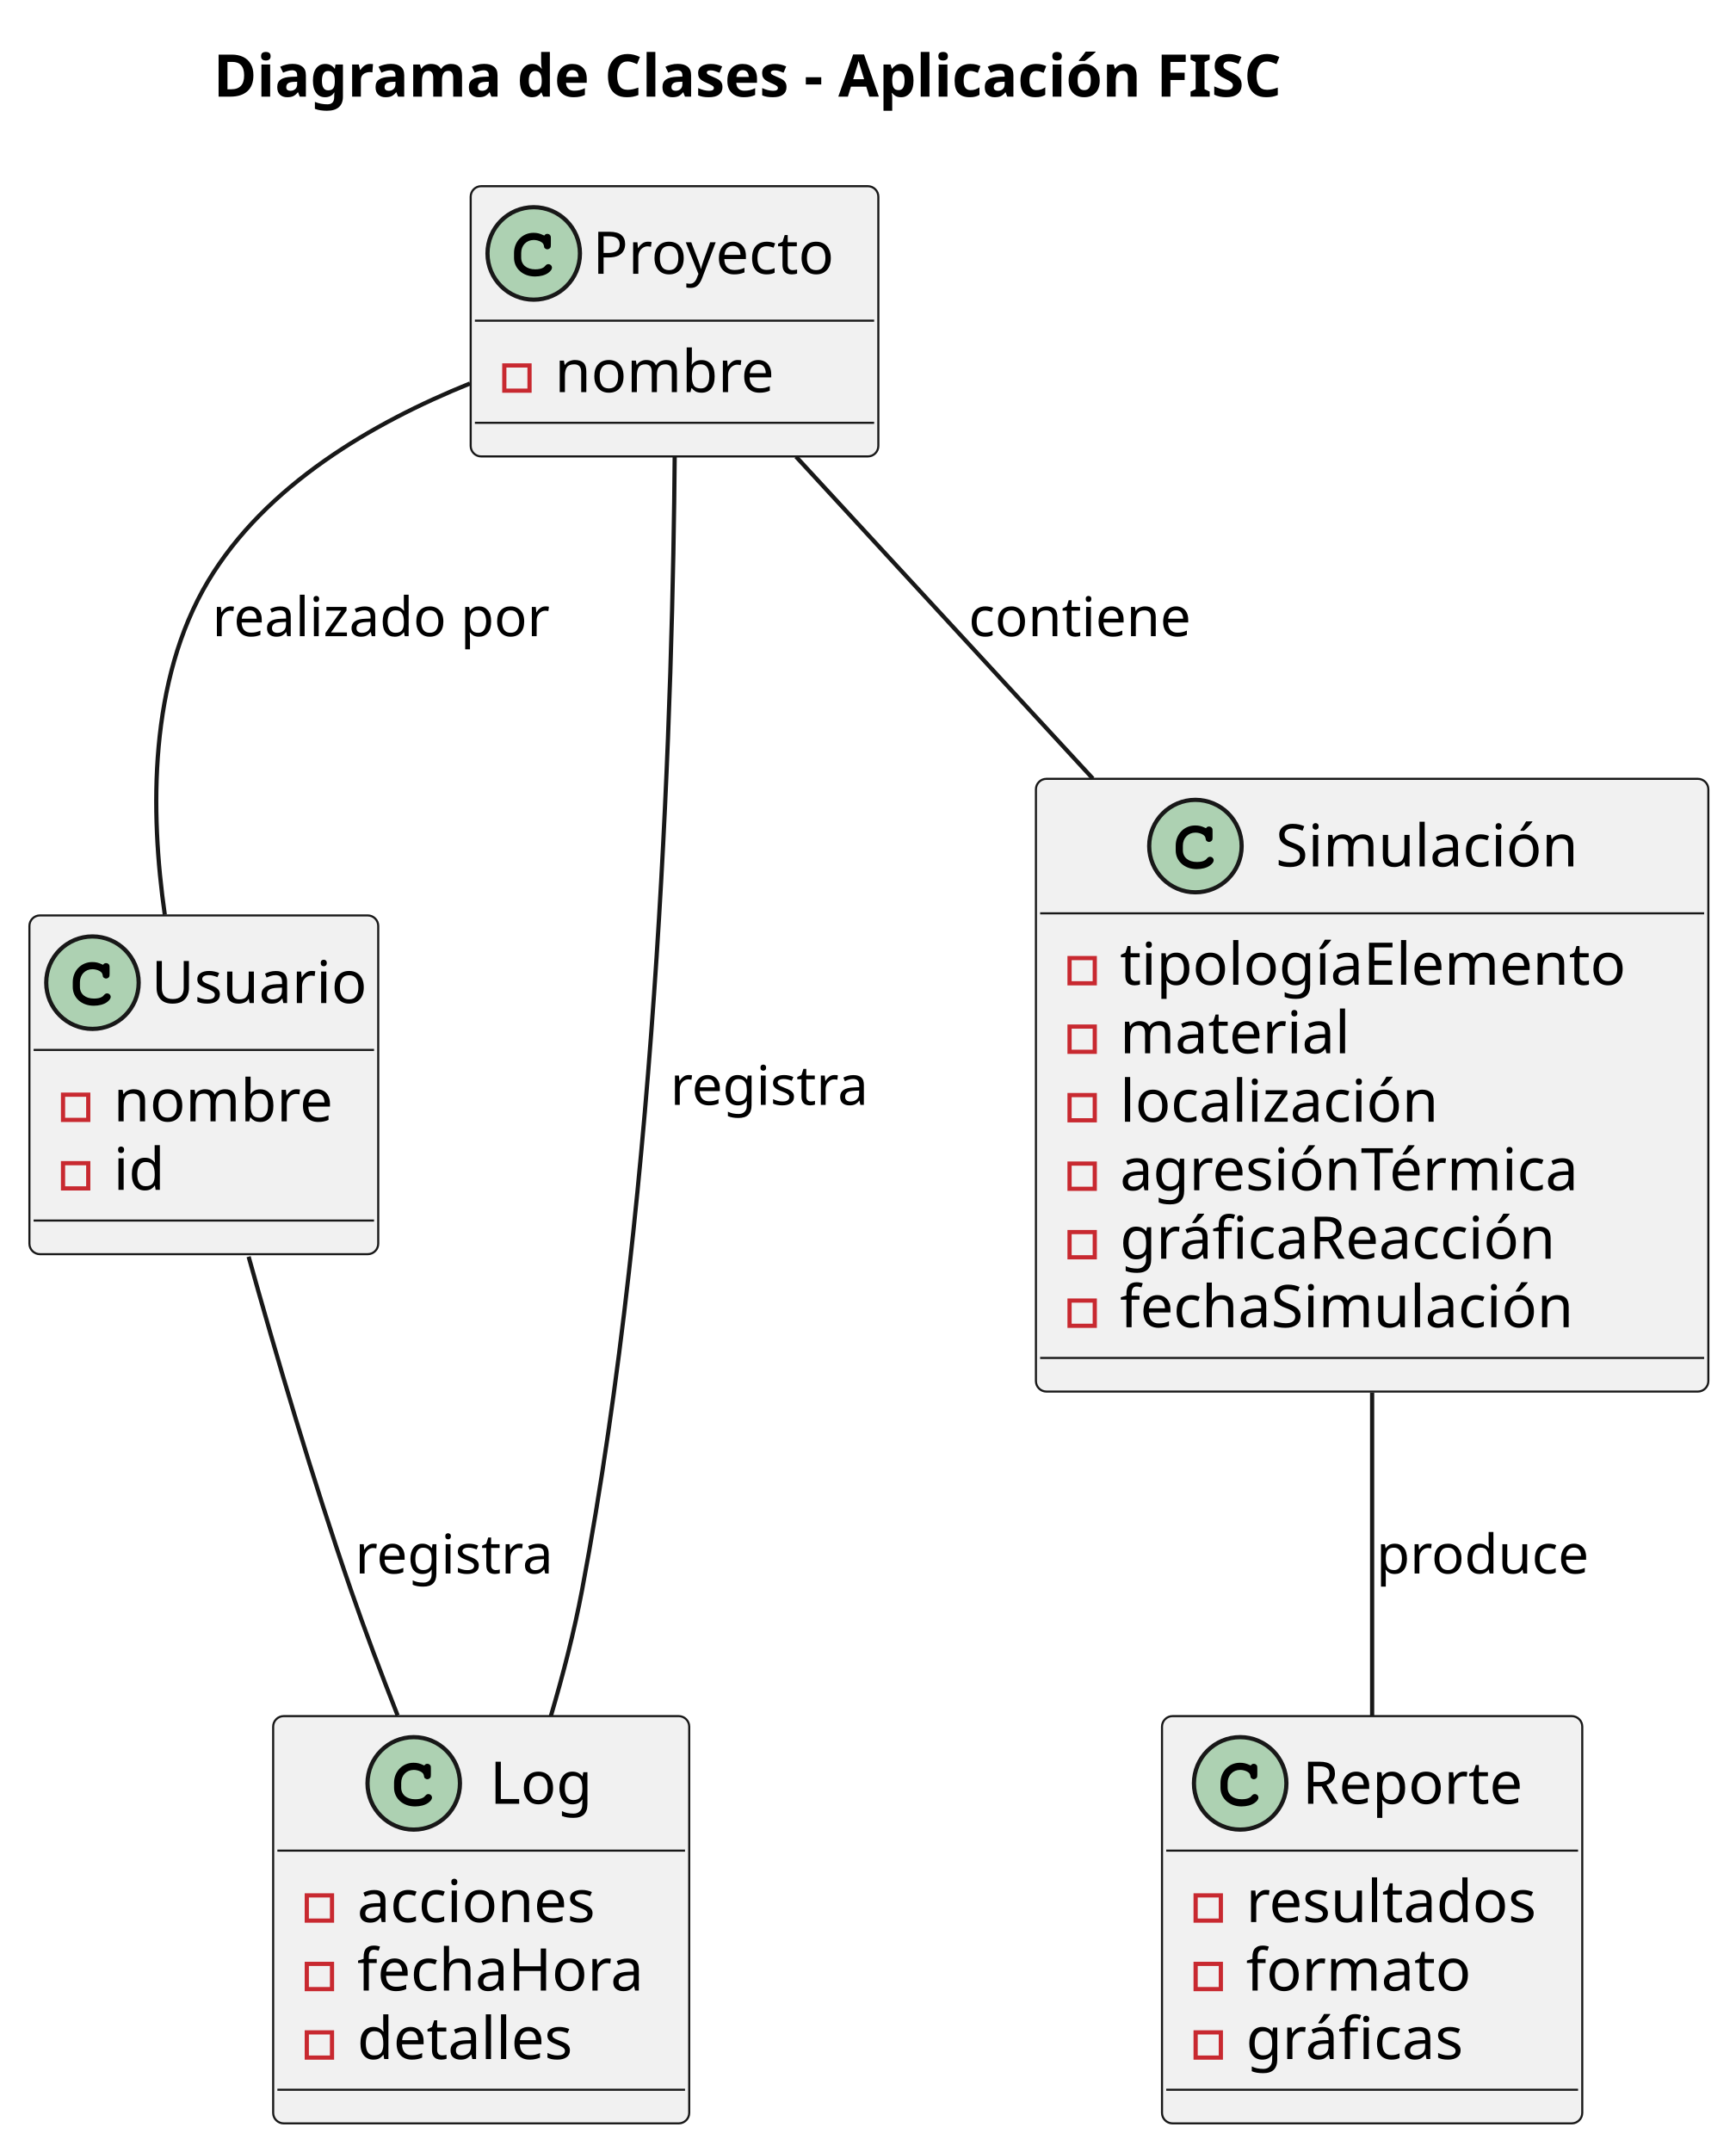
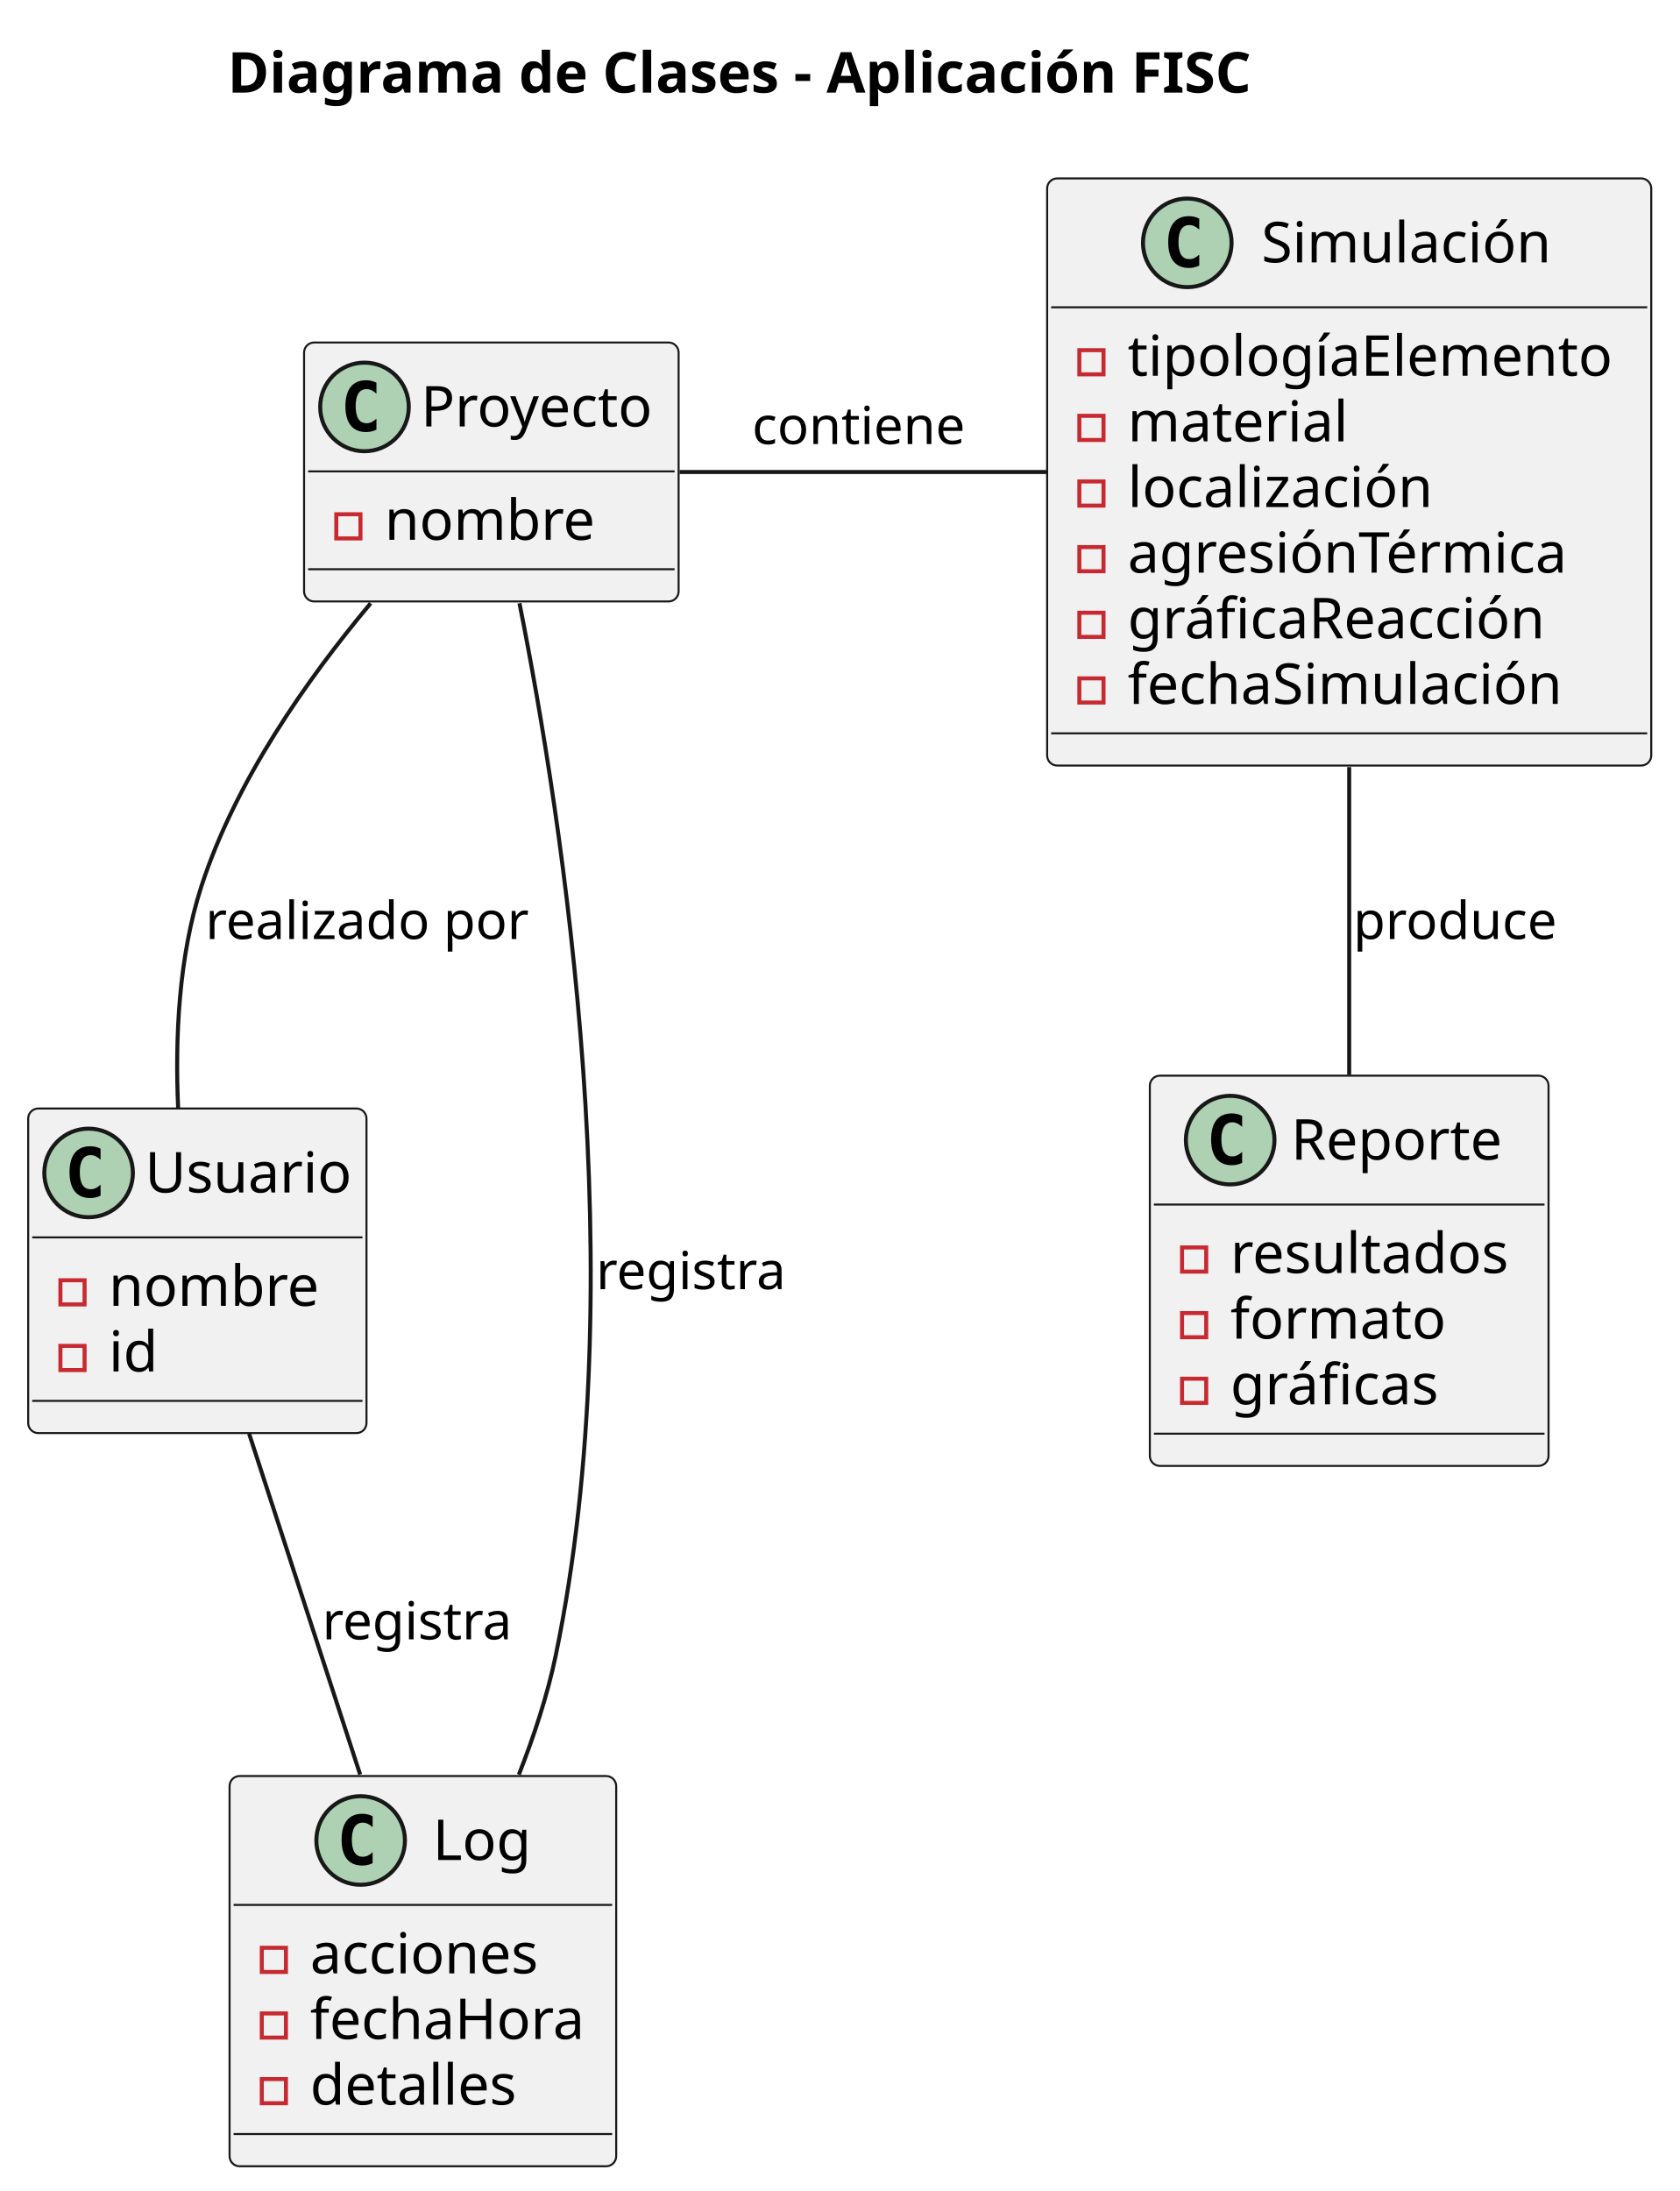
- <svg xmlns="http://www.w3.org/2000/svg" contentStyleType="text/css" height="512px" preserveAspectRatio="none" style="width:413px;height:512px;background:#FFFFFF;" version="1.1" viewBox="0 0 413 512" width="413px" zoomAndPan="magnify">
+ <svg xmlns="http://www.w3.org/2000/svg" contentStyleType="text/css" height="544px" preserveAspectRatio="none" style="width:417px;height:544px;background:#FFFFFF;" version="1.1" viewBox="0 0 417 544" width="417px" zoomAndPan="magnify">
  <defs />
  <g>
-     <text fill="#000000" font-family="sans-serif" font-size="14" font-weight="bold" lengthAdjust="spacing" textLength="298" x="50.75" y="22.995">Diagrama de Clases - Aplicación FISC</text>
+     <text fill="#000000" font-family="sans-serif" font-size="14" font-weight="bold" lengthAdjust="spacing" textLength="290" x="56.5" y="22.995">Diagrama de Clases - Aplicación FISC</text>
    <g id="elem_Usuario">
-       <rect codeLine="3" fill="#F1F1F1" height="80.594" id="Usuario" rx="2.5" ry="2.5" style="stroke:#181818;stroke-width:0.5;" width="83" x="7" y="217.797" />
-       <ellipse cx="22" cy="233.797" fill="#ADD1B2" rx="11" ry="11" style="stroke:#181818;stroke-width:1.0;" />
-       <path d="M24.344,229.469 C23.406,229.031 22.812,228.891 21.938,228.891 C19.312,228.891 17.312,230.969 17.312,233.688 L17.312,234.812 C17.312,237.391 19.422,239.281 22.312,239.281 C23.531,239.281 24.688,238.984 25.438,238.438 C26.016,238.031 26.344,237.578 26.344,237.188 C26.344,236.734 25.953,236.344 25.484,236.344 C25.266,236.344 25.062,236.422 24.875,236.609 C24.422,237.094 24.422,237.094 24.234,237.188 C23.812,237.453 23.125,237.578 22.359,237.578 C20.312,237.578 19.016,236.484 19.016,234.781 L19.016,233.688 C19.016,231.906 20.266,230.594 22,230.594 C22.578,230.594 23.188,230.75 23.656,231 C24.141,231.281 24.312,231.5 24.406,231.906 C24.469,232.312 24.5,232.438 24.641,232.562 C24.781,232.703 25.016,232.812 25.234,232.812 C25.5,232.812 25.766,232.672 25.938,232.453 C26.047,232.297 26.078,232.109 26.078,231.688 L26.078,230.266 C26.078,229.828 26.062,229.703 25.969,229.547 C25.812,229.281 25.531,229.141 25.234,229.141 C24.938,229.141 24.734,229.234 24.516,229.547 L24.344,229.469 Z " fill="#000000" />
-       <text fill="#000000" font-family="sans-serif" font-size="14" lengthAdjust="spacing" textLength="51" x="36" y="238.644">Usuario</text>
-       <line style="stroke:#181818;stroke-width:0.5;" x1="8" x2="89" y1="249.797" y2="249.797" />
-       <rect fill="none" height="6" style="stroke:#C82930;stroke-width:1.0;" width="6" x="15" y="260.445" />
-       <text fill="#000000" font-family="sans-serif" font-size="14" lengthAdjust="spacing" textLength="57" x="27" y="266.792">nombre</text>
-       <rect fill="none" height="6" style="stroke:#C82930;stroke-width:1.0;" width="6" x="15" y="276.742" />
-       <text fill="#000000" font-family="sans-serif" font-size="14" lengthAdjust="spacing" textLength="13" x="27" y="283.089">id</text>
-       <line style="stroke:#181818;stroke-width:0.5;" x1="8" x2="89" y1="290.391" y2="290.391" />
+       <rect codeLine="3" fill="#F1F1F1" height="80.594" id="Usuario" rx="2.5" ry="2.5" style="stroke:#181818;stroke-width:0.5;" width="84" x="7" y="275.227" />
+       <ellipse cx="22" cy="291.227" fill="#ADD1B2" rx="11" ry="11" style="stroke:#181818;stroke-width:1.0;" />
+       <path d="M24.969,296.868 Q24.391,297.164 23.75,297.305 Q23.109,297.461 22.406,297.461 Q19.906,297.461 18.578,295.821 Q17.266,294.164 17.266,291.039 Q17.266,287.914 18.578,286.258 Q19.906,284.602 22.406,284.602 Q23.109,284.602 23.75,284.758 Q24.406,284.914 24.969,285.211 L24.969,287.93 Q24.344,287.352 23.75,287.086 Q23.156,286.805 22.531,286.805 Q21.188,286.805 20.5,287.883 Q19.812,288.946 19.812,291.039 Q19.812,293.133 20.5,294.211 Q21.188,295.274 22.531,295.274 Q23.156,295.274 23.75,295.008 Q24.344,294.727 24.969,294.149 L24.969,296.868 Z " fill="#000000" />
+       <text fill="#000000" font-family="sans-serif" font-size="14" lengthAdjust="spacing" textLength="52" x="36" y="296.074">Usuario</text>
+       <line style="stroke:#181818;stroke-width:0.5;" x1="8" x2="90" y1="307.227" y2="307.227" />
+       <rect fill="none" height="6" style="stroke:#C82930;stroke-width:1.0;" width="6" x="15" y="317.875" />
+       <text fill="#000000" font-family="sans-serif" font-size="14" lengthAdjust="spacing" textLength="54" x="27" y="324.222">nombre</text>
+       <rect fill="none" height="6" style="stroke:#C82930;stroke-width:1.0;" width="6" x="15" y="334.172" />
+       <text fill="#000000" font-family="sans-serif" font-size="14" lengthAdjust="spacing" textLength="12" x="27" y="340.519">id</text>
+       <line style="stroke:#181818;stroke-width:0.5;" x1="8" x2="90" y1="347.821" y2="347.821" />
    </g>
    <g id="elem_Proyecto">
-       <rect codeLine="8" fill="#F1F1F1" height="64.297" id="Proyecto" rx="2.5" ry="2.5" style="stroke:#181818;stroke-width:0.5;" width="97" x="112" y="44.297" />
-       <ellipse cx="127" cy="60.297" fill="#ADD1B2" rx="11" ry="11" style="stroke:#181818;stroke-width:1.0;" />
-       <path d="M129.344,55.969 C128.406,55.531 127.812,55.391 126.938,55.391 C124.312,55.391 122.312,57.469 122.312,60.188 L122.312,61.312 C122.312,63.891 124.422,65.781 127.312,65.781 C128.531,65.781 129.688,65.484 130.438,64.938 C131.016,64.531 131.344,64.078 131.344,63.688 C131.344,63.234 130.953,62.844 130.484,62.844 C130.266,62.844 130.062,62.922 129.875,63.109 C129.422,63.594 129.422,63.594 129.234,63.688 C128.812,63.953 128.125,64.078 127.359,64.078 C125.312,64.078 124.016,62.984 124.016,61.281 L124.016,60.188 C124.016,58.406 125.266,57.094 127,57.094 C127.578,57.094 128.188,57.25 128.656,57.5 C129.141,57.781 129.312,58 129.406,58.406 C129.469,58.812 129.5,58.938 129.641,59.062 C129.781,59.203 130.016,59.312 130.234,59.312 C130.5,59.312 130.766,59.172 130.938,58.953 C131.047,58.797 131.078,58.609 131.078,58.188 L131.078,56.766 C131.078,56.328 131.062,56.203 130.969,56.047 C130.812,55.781 130.531,55.641 130.234,55.641 C129.938,55.641 129.734,55.734 129.516,56.047 L129.344,55.969 Z " fill="#000000" />
-       <text fill="#000000" font-family="sans-serif" font-size="14" lengthAdjust="spacing" textLength="65" x="141" y="65.144">Proyecto</text>
-       <line style="stroke:#181818;stroke-width:0.5;" x1="113" x2="208" y1="76.297" y2="76.297" />
-       <rect fill="none" height="6" style="stroke:#C82930;stroke-width:1.0;" width="6" x="120" y="86.945" />
-       <text fill="#000000" font-family="sans-serif" font-size="14" lengthAdjust="spacing" textLength="57" x="132" y="93.292">nombre</text>
-       <line style="stroke:#181818;stroke-width:0.5;" x1="113" x2="208" y1="100.594" y2="100.594" />
+       <rect codeLine="8" fill="#F1F1F1" height="64.297" id="Proyecto" rx="2.5" ry="2.5" style="stroke:#181818;stroke-width:0.5;" width="93" x="75.5" y="85.037" />
+       <ellipse cx="90.5" cy="101.037" fill="#ADD1B2" rx="11" ry="11" style="stroke:#181818;stroke-width:1.0;" />
+       <path d="M93.469,106.677 Q92.891,106.974 92.25,107.115 Q91.609,107.271 90.906,107.271 Q88.406,107.271 87.078,105.631 Q85.766,103.974 85.766,100.849 Q85.766,97.724 87.078,96.068 Q88.406,94.412 90.906,94.412 Q91.609,94.412 92.25,94.568 Q92.906,94.724 93.469,95.021 L93.469,97.74 Q92.844,97.162 92.25,96.896 Q91.656,96.615 91.031,96.615 Q89.688,96.615 89,97.693 Q88.312,98.756 88.312,100.849 Q88.312,102.943 89,104.021 Q89.688,105.084 91.031,105.084 Q91.656,105.084 92.25,104.818 Q92.844,104.537 93.469,103.959 L93.469,106.677 Z " fill="#000000" />
+       <text fill="#000000" font-family="sans-serif" font-size="14" lengthAdjust="spacing" textLength="61" x="104.5" y="105.884">Proyecto</text>
+       <line style="stroke:#181818;stroke-width:0.5;" x1="76.5" x2="167.5" y1="117.037" y2="117.037" />
+       <rect fill="none" height="6" style="stroke:#C82930;stroke-width:1.0;" width="6" x="83.5" y="127.685" />
+       <text fill="#000000" font-family="sans-serif" font-size="14" lengthAdjust="spacing" textLength="54" x="95.5" y="134.032">nombre</text>
+       <line style="stroke:#181818;stroke-width:0.5;" x1="76.5" x2="167.5" y1="141.334" y2="141.334" />
    </g>
    <g id="elem_Simulación">
-       <rect codeLine="12" fill="#F1F1F1" height="145.781" id="Simulación" rx="2.5" ry="2.5" style="stroke:#181818;stroke-width:0.5;" width="160" x="246.5" y="185.297" />
-       <ellipse cx="284.45" cy="201.297" fill="#ADD1B2" rx="11" ry="11" style="stroke:#181818;stroke-width:1.0;" />
-       <path d="M286.794,196.969 C285.856,196.531 285.262,196.391 284.387,196.391 C281.762,196.391 279.762,198.469 279.762,201.188 L279.762,202.312 C279.762,204.891 281.872,206.781 284.762,206.781 C285.981,206.781 287.137,206.484 287.887,205.938 C288.466,205.531 288.794,205.078 288.794,204.688 C288.794,204.234 288.403,203.844 287.934,203.844 C287.716,203.844 287.512,203.922 287.325,204.109 C286.872,204.594 286.872,204.594 286.684,204.688 C286.262,204.953 285.575,205.078 284.809,205.078 C282.762,205.078 281.466,203.984 281.466,202.281 L281.466,201.188 C281.466,199.406 282.716,198.094 284.45,198.094 C285.028,198.094 285.637,198.25 286.106,198.5 C286.591,198.781 286.762,199 286.856,199.406 C286.919,199.812 286.95,199.938 287.091,200.062 C287.231,200.203 287.466,200.312 287.684,200.312 C287.95,200.312 288.216,200.172 288.387,199.953 C288.497,199.797 288.528,199.609 288.528,199.188 L288.528,197.766 C288.528,197.328 288.512,197.203 288.419,197.047 C288.262,196.781 287.981,196.641 287.684,196.641 C287.387,196.641 287.184,196.734 286.966,197.047 L286.794,196.969 Z " fill="#000000" />
-       <text fill="#000000" font-family="sans-serif" font-size="14" lengthAdjust="spacing" textLength="77" x="303.55" y="206.144">Simulación</text>
-       <line style="stroke:#181818;stroke-width:0.5;" x1="247.5" x2="405.5" y1="217.297" y2="217.297" />
-       <rect fill="none" height="6" style="stroke:#C82930;stroke-width:1.0;" width="6" x="254.5" y="227.945" />
-       <text fill="#000000" font-family="sans-serif" font-size="14" lengthAdjust="spacing" textLength="134" x="266.5" y="234.292">tipologíaElemento</text>
-       <rect fill="none" height="6" style="stroke:#C82930;stroke-width:1.0;" width="6" x="254.5" y="244.242" />
-       <text fill="#000000" font-family="sans-serif" font-size="14" lengthAdjust="spacing" textLength="60" x="266.5" y="250.589">material</text>
-       <rect fill="none" height="6" style="stroke:#C82930;stroke-width:1.0;" width="6" x="254.5" y="260.539" />
-       <text fill="#000000" font-family="sans-serif" font-size="14" lengthAdjust="spacing" textLength="83" x="266.5" y="266.886">localización</text>
-       <rect fill="none" height="6" style="stroke:#C82930;stroke-width:1.0;" width="6" x="254.5" y="276.836" />
-       <text fill="#000000" font-family="sans-serif" font-size="14" lengthAdjust="spacing" textLength="119" x="266.5" y="283.183">agresiónTérmica</text>
-       <rect fill="none" height="6" style="stroke:#C82930;stroke-width:1.0;" width="6" x="254.5" y="293.133" />
-       <text fill="#000000" font-family="sans-serif" font-size="14" lengthAdjust="spacing" textLength="114" x="266.5" y="299.479">gráficaReacción</text>
-       <rect fill="none" height="6" style="stroke:#C82930;stroke-width:1.0;" width="6" x="254.5" y="309.43" />
-       <text fill="#000000" font-family="sans-serif" font-size="14" lengthAdjust="spacing" textLength="117" x="266.5" y="315.776">fechaSimulación</text>
-       <line style="stroke:#181818;stroke-width:0.5;" x1="247.5" x2="405.5" y1="323.078" y2="323.078" />
+       <rect codeLine="12" fill="#F1F1F1" height="145.781" id="Simulación" rx="2.5" ry="2.5" style="stroke:#181818;stroke-width:0.5;" width="150" x="260" y="44.297" />
+       <ellipse cx="294.8" cy="60.297" fill="#ADD1B2" rx="11" ry="11" style="stroke:#181818;stroke-width:1.0;" />
+       <path d="M297.769,65.938 Q297.191,66.234 296.55,66.375 Q295.909,66.531 295.206,66.531 Q292.706,66.531 291.378,64.891 Q290.066,63.234 290.066,60.109 Q290.066,56.984 291.378,55.328 Q292.706,53.672 295.206,53.672 Q295.909,53.672 296.55,53.828 Q297.206,53.984 297.769,54.281 L297.769,57 Q297.144,56.422 296.55,56.156 Q295.956,55.875 295.331,55.875 Q293.988,55.875 293.3,56.953 Q292.613,58.016 292.613,60.109 Q292.613,62.203 293.3,63.281 Q293.988,64.344 295.331,64.344 Q295.956,64.344 296.55,64.078 Q297.144,63.797 297.769,63.219 L297.769,65.938 Z " fill="#000000" />
+       <text fill="#000000" font-family="sans-serif" font-size="14" lengthAdjust="spacing" textLength="74" x="313.2" y="65.144">Simulación</text>
+       <line style="stroke:#181818;stroke-width:0.5;" x1="261" x2="409" y1="76.297" y2="76.297" />
+       <rect fill="none" height="6" style="stroke:#C82930;stroke-width:1.0;" width="6" x="268" y="86.945" />
+       <text fill="#000000" font-family="sans-serif" font-size="14" lengthAdjust="spacing" textLength="124" x="280" y="93.292">tipologíaElemento</text>
+       <rect fill="none" height="6" style="stroke:#C82930;stroke-width:1.0;" width="6" x="268" y="103.242" />
+       <text fill="#000000" font-family="sans-serif" font-size="14" lengthAdjust="spacing" textLength="54" x="280" y="109.589">material</text>
+       <rect fill="none" height="6" style="stroke:#C82930;stroke-width:1.0;" width="6" x="268" y="119.539" />
+       <text fill="#000000" font-family="sans-serif" font-size="14" lengthAdjust="spacing" textLength="79" x="280" y="125.886">localización</text>
+       <rect fill="none" height="6" style="stroke:#C82930;stroke-width:1.0;" width="6" x="268" y="135.836" />
+       <text fill="#000000" font-family="sans-serif" font-size="14" lengthAdjust="spacing" textLength="115" x="280" y="142.183">agresiónTérmica</text>
+       <rect fill="none" height="6" style="stroke:#C82930;stroke-width:1.0;" width="6" x="268" y="152.133" />
+       <text fill="#000000" font-family="sans-serif" font-size="14" lengthAdjust="spacing" textLength="109" x="280" y="158.48">gráficaReacción</text>
+       <rect fill="none" height="6" style="stroke:#C82930;stroke-width:1.0;" width="6" x="268" y="168.43" />
+       <text fill="#000000" font-family="sans-serif" font-size="14" lengthAdjust="spacing" textLength="112" x="280" y="174.776">fechaSimulación</text>
+       <line style="stroke:#181818;stroke-width:0.5;" x1="261" x2="409" y1="182.078" y2="182.078" />
    </g>
    <g id="elem_Log">
-       <rect codeLine="21" fill="#F1F1F1" height="96.891" id="Log" rx="2.5" ry="2.5" style="stroke:#181818;stroke-width:0.5;" width="99" x="65" y="408.297" />
-       <ellipse cx="98.45" cy="424.297" fill="#ADD1B2" rx="11" ry="11" style="stroke:#181818;stroke-width:1.0;" />
-       <path d="M100.794,419.969 C99.856,419.531 99.263,419.391 98.388,419.391 C95.763,419.391 93.763,421.469 93.763,424.188 L93.763,425.312 C93.763,427.891 95.872,429.781 98.763,429.781 C99.981,429.781 101.138,429.484 101.888,428.938 C102.466,428.531 102.794,428.078 102.794,427.688 C102.794,427.234 102.403,426.844 101.934,426.844 C101.716,426.844 101.513,426.922 101.325,427.109 C100.872,427.594 100.872,427.594 100.684,427.688 C100.263,427.953 99.575,428.078 98.809,428.078 C96.763,428.078 95.466,426.984 95.466,425.281 L95.466,424.188 C95.466,422.406 96.716,421.094 98.45,421.094 C99.028,421.094 99.638,421.25 100.106,421.5 C100.591,421.781 100.763,422 100.856,422.406 C100.919,422.812 100.95,422.938 101.091,423.062 C101.231,423.203 101.466,423.312 101.684,423.312 C101.95,423.312 102.216,423.172 102.388,422.953 C102.497,422.797 102.528,422.609 102.528,422.188 L102.528,420.766 C102.528,420.328 102.513,420.203 102.419,420.047 C102.263,419.781 101.981,419.641 101.684,419.641 C101.388,419.641 101.184,419.734 100.966,420.047 L100.794,419.969 Z " fill="#000000" />
-       <text fill="#000000" font-family="sans-serif" font-size="14" lengthAdjust="spacing" textLength="26" x="116.55" y="429.144">Log</text>
-       <line style="stroke:#181818;stroke-width:0.5;" x1="66" x2="163" y1="440.297" y2="440.297" />
-       <rect fill="none" height="6" style="stroke:#C82930;stroke-width:1.0;" width="6" x="73" y="450.945" />
-       <text fill="#000000" font-family="sans-serif" font-size="14" lengthAdjust="spacing" textLength="62" x="85" y="457.292">acciones</text>
-       <rect fill="none" height="6" style="stroke:#C82930;stroke-width:1.0;" width="6" x="73" y="467.242" />
-       <text fill="#000000" font-family="sans-serif" font-size="14" lengthAdjust="spacing" textLength="73" x="85" y="473.589">fechaHora</text>
-       <rect fill="none" height="6" style="stroke:#C82930;stroke-width:1.0;" width="6" x="73" y="483.539" />
-       <text fill="#000000" font-family="sans-serif" font-size="14" lengthAdjust="spacing" textLength="57" x="85" y="489.886">detalles</text>
-       <line style="stroke:#181818;stroke-width:0.5;" x1="66" x2="163" y1="497.188" y2="497.188" />
+       <rect codeLine="21" fill="#F1F1F1" height="96.891" id="Log" rx="2.5" ry="2.5" style="stroke:#181818;stroke-width:0.5;" width="96" x="57" y="440.967" />
+       <ellipse cx="89.55" cy="456.967" fill="#ADD1B2" rx="11" ry="11" style="stroke:#181818;stroke-width:1.0;" />
+       <path d="M92.519,462.608 Q91.941,462.904 91.3,463.045 Q90.659,463.201 89.956,463.201 Q87.456,463.201 86.128,461.561 Q84.816,459.904 84.816,456.779 Q84.816,453.654 86.128,451.998 Q87.456,450.342 89.956,450.342 Q90.659,450.342 91.3,450.498 Q91.956,450.654 92.519,450.951 L92.519,453.67 Q91.894,453.092 91.3,452.826 Q90.706,452.545 90.081,452.545 Q88.737,452.545 88.05,453.623 Q87.362,454.686 87.362,456.779 Q87.362,458.873 88.05,459.951 Q88.737,461.014 90.081,461.014 Q90.706,461.014 91.3,460.748 Q91.894,460.467 92.519,459.889 L92.519,462.608 Z " fill="#000000" />
+       <text fill="#000000" font-family="sans-serif" font-size="14" lengthAdjust="spacing" textLength="25" x="107.45" y="461.814">Log</text>
+       <line style="stroke:#181818;stroke-width:0.5;" x1="58" x2="152" y1="472.967" y2="472.967" />
+       <rect fill="none" height="6" style="stroke:#C82930;stroke-width:1.0;" width="6" x="65" y="483.615" />
+       <text fill="#000000" font-family="sans-serif" font-size="14" lengthAdjust="spacing" textLength="62" x="77" y="489.962">acciones</text>
+       <rect fill="none" height="6" style="stroke:#C82930;stroke-width:1.0;" width="6" x="65" y="499.912" />
+       <text fill="#000000" font-family="sans-serif" font-size="14" lengthAdjust="spacing" textLength="70" x="77" y="506.259">fechaHora</text>
+       <rect fill="none" height="6" style="stroke:#C82930;stroke-width:1.0;" width="6" x="65" y="516.209" />
+       <text fill="#000000" font-family="sans-serif" font-size="14" lengthAdjust="spacing" textLength="54" x="77" y="522.556">detalles</text>
+       <line style="stroke:#181818;stroke-width:0.5;" x1="58" x2="152" y1="529.857" y2="529.857" />
    </g>
    <g id="elem_Reporte">
-       <rect codeLine="27" fill="#F1F1F1" height="96.891" id="Reporte" rx="2.5" ry="2.5" style="stroke:#181818;stroke-width:0.5;" width="100" x="276.5" y="408.297" />
-       <ellipse cx="295.1" cy="424.297" fill="#ADD1B2" rx="11" ry="11" style="stroke:#181818;stroke-width:1.0;" />
-       <path d="M297.444,419.969 C296.506,419.531 295.913,419.391 295.038,419.391 C292.413,419.391 290.413,421.469 290.413,424.188 L290.413,425.312 C290.413,427.891 292.522,429.781 295.413,429.781 C296.631,429.781 297.788,429.484 298.538,428.938 C299.116,428.531 299.444,428.078 299.444,427.688 C299.444,427.234 299.053,426.844 298.584,426.844 C298.366,426.844 298.163,426.922 297.975,427.109 C297.522,427.594 297.522,427.594 297.334,427.688 C296.913,427.953 296.225,428.078 295.459,428.078 C293.413,428.078 292.116,426.984 292.116,425.281 L292.116,424.188 C292.116,422.406 293.366,421.094 295.1,421.094 C295.678,421.094 296.288,421.25 296.756,421.5 C297.241,421.781 297.413,422 297.506,422.406 C297.569,422.812 297.6,422.938 297.741,423.062 C297.881,423.203 298.116,423.312 298.334,423.312 C298.6,423.312 298.866,423.172 299.038,422.953 C299.147,422.797 299.178,422.609 299.178,422.188 L299.178,420.766 C299.178,420.328 299.163,420.203 299.069,420.047 C298.913,419.781 298.631,419.641 298.334,419.641 C298.038,419.641 297.834,419.734 297.616,420.047 L297.444,419.969 Z " fill="#000000" />
-       <text fill="#000000" font-family="sans-serif" font-size="14" lengthAdjust="spacing" textLength="60" x="309.9" y="429.144">Reporte</text>
-       <line style="stroke:#181818;stroke-width:0.5;" x1="277.5" x2="375.5" y1="440.297" y2="440.297" />
-       <rect fill="none" height="6" style="stroke:#C82930;stroke-width:1.0;" width="6" x="284.5" y="450.945" />
-       <text fill="#000000" font-family="sans-serif" font-size="14" lengthAdjust="spacing" textLength="74" x="296.5" y="457.292">resultados</text>
-       <rect fill="none" height="6" style="stroke:#C82930;stroke-width:1.0;" width="6" x="284.5" y="467.242" />
-       <text fill="#000000" font-family="sans-serif" font-size="14" lengthAdjust="spacing" textLength="59" x="296.5" y="473.589">formato</text>
-       <rect fill="none" height="6" style="stroke:#C82930;stroke-width:1.0;" width="6" x="284.5" y="483.539" />
-       <text fill="#000000" font-family="sans-serif" font-size="14" lengthAdjust="spacing" textLength="56" x="296.5" y="489.886">gráficas</text>
-       <line style="stroke:#181818;stroke-width:0.5;" x1="277.5" x2="375.5" y1="497.188" y2="497.188" />
+       <rect codeLine="27" fill="#F1F1F1" height="96.891" id="Reporte" rx="2.5" ry="2.5" style="stroke:#181818;stroke-width:0.5;" width="99" x="285.5" y="267.077" />
+       <ellipse cx="305.45" cy="283.077" fill="#ADD1B2" rx="11" ry="11" style="stroke:#181818;stroke-width:1.0;" />
+       <path d="M308.419,288.717 Q307.841,289.014 307.2,289.155 Q306.559,289.311 305.856,289.311 Q303.356,289.311 302.028,287.671 Q300.716,286.014 300.716,282.889 Q300.716,279.764 302.028,278.108 Q303.356,276.452 305.856,276.452 Q306.559,276.452 307.2,276.608 Q307.856,276.764 308.419,277.061 L308.419,279.78 Q307.794,279.202 307.2,278.936 Q306.606,278.655 305.981,278.655 Q304.637,278.655 303.95,279.733 Q303.262,280.796 303.262,282.889 Q303.262,284.983 303.95,286.061 Q304.637,287.124 305.981,287.124 Q306.606,287.124 307.2,286.858 Q307.794,286.577 308.419,285.999 L308.419,288.717 Z " fill="#000000" />
+       <text fill="#000000" font-family="sans-serif" font-size="14" lengthAdjust="spacing" textLength="56" x="320.55" y="287.924">Reporte</text>
+       <line style="stroke:#181818;stroke-width:0.5;" x1="286.5" x2="383.5" y1="299.077" y2="299.077" />
+       <rect fill="none" height="6" style="stroke:#C82930;stroke-width:1.0;" width="6" x="293.5" y="309.725" />
+       <text fill="#000000" font-family="sans-serif" font-size="14" lengthAdjust="spacing" textLength="73" x="305.5" y="316.072">resultados</text>
+       <rect fill="none" height="6" style="stroke:#C82930;stroke-width:1.0;" width="6" x="293.5" y="326.022" />
+       <text fill="#000000" font-family="sans-serif" font-size="14" lengthAdjust="spacing" textLength="53" x="305.5" y="332.369">formato</text>
+       <rect fill="none" height="6" style="stroke:#C82930;stroke-width:1.0;" width="6" x="293.5" y="342.319" />
+       <text fill="#000000" font-family="sans-serif" font-size="14" lengthAdjust="spacing" textLength="53" x="305.5" y="348.666">gráficas</text>
+       <line style="stroke:#181818;stroke-width:0.5;" x1="286.5" x2="383.5" y1="355.967" y2="355.967" />
    </g>
    <g id="link_Proyecto_Simulación">
-       <path codeLine="34" d="M189.415,108.651 C208.922,129.803 235.489,158.61 260.042,185.235 " fill="none" id="Proyecto-Simulación" style="stroke:#181818;stroke-width:1.0;" />
-       <text fill="#000000" font-family="sans-serif" font-size="13" lengthAdjust="spacing" textLength="55" x="230.5" y="151.364">contiene</text>
+       <path codeLine="34" d="M168.74,117.187 C195.44,117.187 229.54,117.187 259.91,117.187 " fill="none" id="Proyecto-Simulación" style="stroke:#181818;stroke-width:1.0;" />
+       <text fill="#000000" font-family="sans-serif" font-size="13" lengthAdjust="spacing" textLength="55" x="186.75" y="110.254">contiene</text>
    </g>
    <g id="link_Simulación_Reporte">
-       <path codeLine="35" d="M326.5,331.351 C326.5,356.981 326.5,385.178 326.5,408.241 " fill="none" id="Simulación-Reporte" style="stroke:#181818;stroke-width:1.0;" />
-       <text fill="#000000" font-family="sans-serif" font-size="13" lengthAdjust="spacing" textLength="52" x="327.5" y="374.364">produce</text>
+       <path codeLine="35" d="M335,190.457 C335,215.937 335,243.917 335,266.847 " fill="none" id="Simulación-Reporte" style="stroke:#181818;stroke-width:1.0;" />
+       <text fill="#000000" font-family="sans-serif" font-size="13" lengthAdjust="spacing" textLength="52" x="336" y="233.144">produce</text>
    </g>
    <g id="link_Proyecto_Usuario">
-       <path codeLine="36" d="M111.833,91.239 C88.686,100.577 63.142,115.454 49.5,138.297 C35.411,161.889 35.692,193.087 39.214,217.62 " fill="none" id="Proyecto-Usuario" style="stroke:#181818;stroke-width:1.0;" />
-       <text fill="#000000" font-family="sans-serif" font-size="13" lengthAdjust="spacing" textLength="83" x="50.5" y="151.364">realizado por</text>
+       <path codeLine="36" d="M92.03,149.787 C76.25,168.627 58.47,193.907 50,220.077 C44.35,237.547 43.45,257.807 44.23,275.077 " fill="none" id="Proyecto-Usuario" style="stroke:#181818;stroke-width:1.0;" />
+       <text fill="#000000" font-family="sans-serif" font-size="13" lengthAdjust="spacing" textLength="83" x="51" y="233.144">realizado por</text>
    </g>
    <g id="link_Usuario_Log">
-       <path codeLine="37" d="M59.161,298.989 C65.664,322.267 74.447,352.147 83.5,378.297 C86.866,388.02 90.749,398.311 94.604,408.107 " fill="none" id="Usuario-Log" style="stroke:#181818;stroke-width:1.0;" />
-       <text fill="#000000" font-family="sans-serif" font-size="13" lengthAdjust="spacing" textLength="49" x="84.5" y="374.364">registra</text>
+       <path codeLine="37" d="M61.85,355.957 C70.05,381.137 80.73,413.927 89.42,440.587 " fill="none" id="Usuario-Log" style="stroke:#181818;stroke-width:1.0;" />
+       <text fill="#000000" font-family="sans-serif" font-size="13" lengthAdjust="spacing" textLength="49" x="80" y="407.034">registra</text>
    </g>
    <g id="link_Proyecto_Log">
-       <path codeLine="38" d="M160.544,108.361 C160.11,163.299 156.875,280.988 138.5,378.297 C136.644,388.124 133.972,398.461 131.079,408.27 " fill="none" id="Proyecto-Log" style="stroke:#181818;stroke-width:1.0;" />
-       <text fill="#000000" font-family="sans-serif" font-size="13" lengthAdjust="spacing" textLength="49" x="159.5" y="262.864">registra</text>
+       <path codeLine="38" d="M128.98,149.777 C139.78,203.887 157.36,317.507 138,410.967 C135.95,420.837 132.61,431.017 128.83,440.617 " fill="none" id="Proyecto-Log" style="stroke:#181818;stroke-width:1.0;" />
+       <text fill="#000000" font-family="sans-serif" font-size="13" lengthAdjust="spacing" textLength="49" x="148" y="320.084">registra</text>
    </g>
  </g>
</svg>
